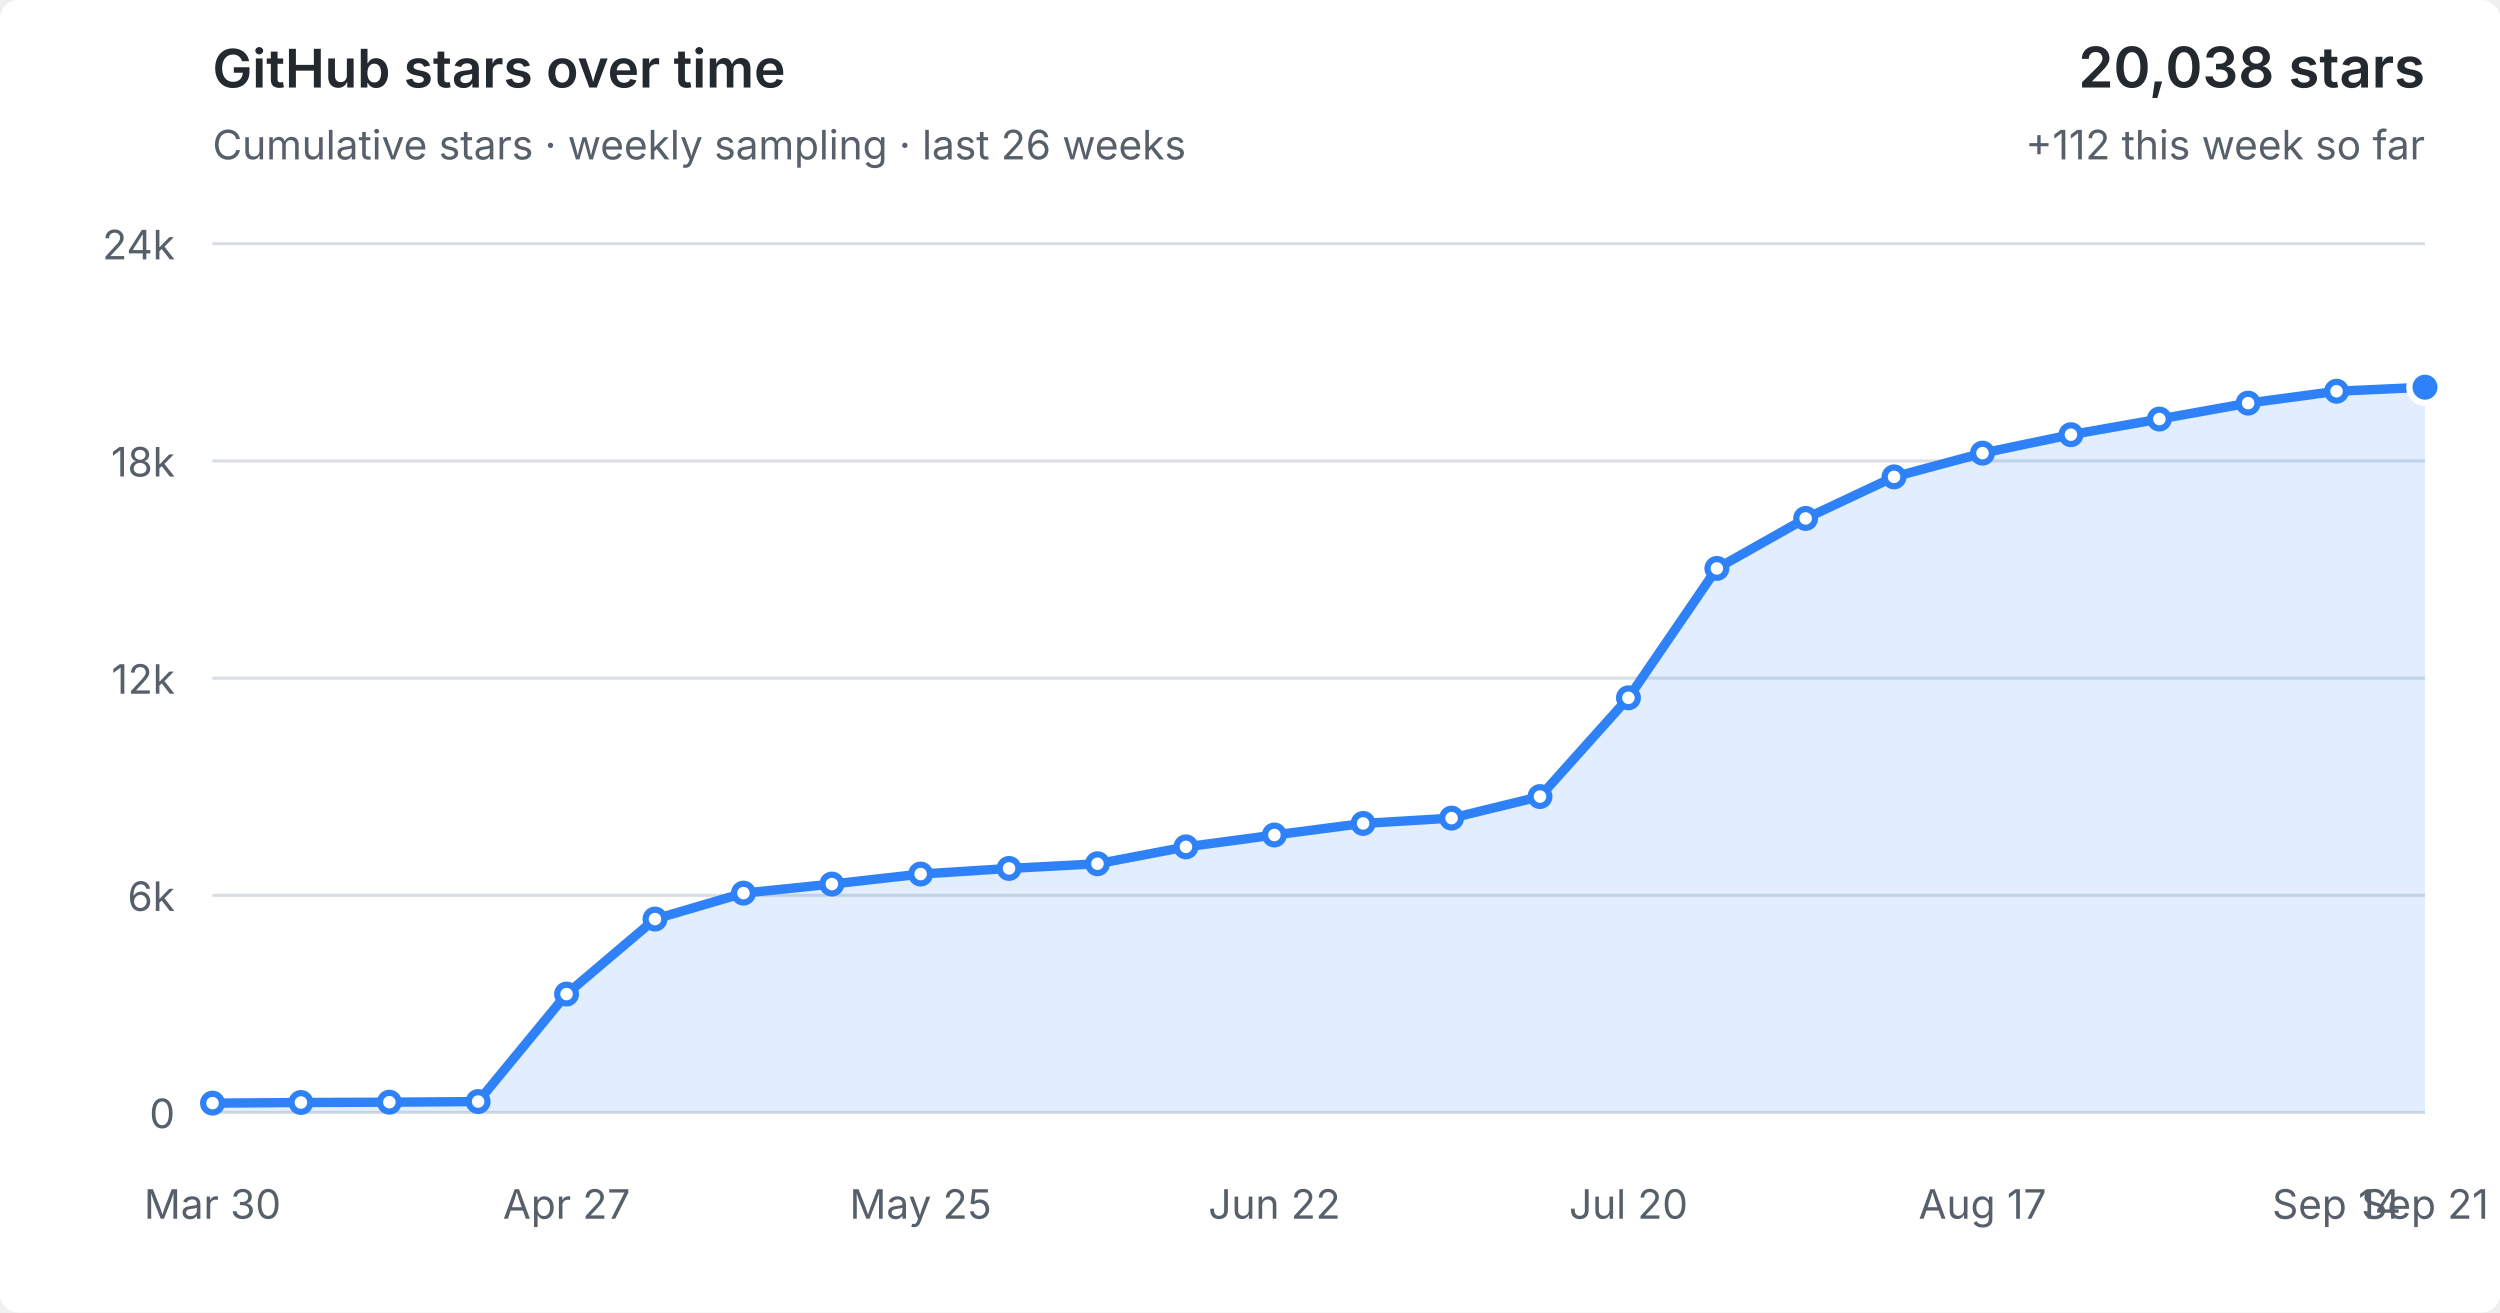
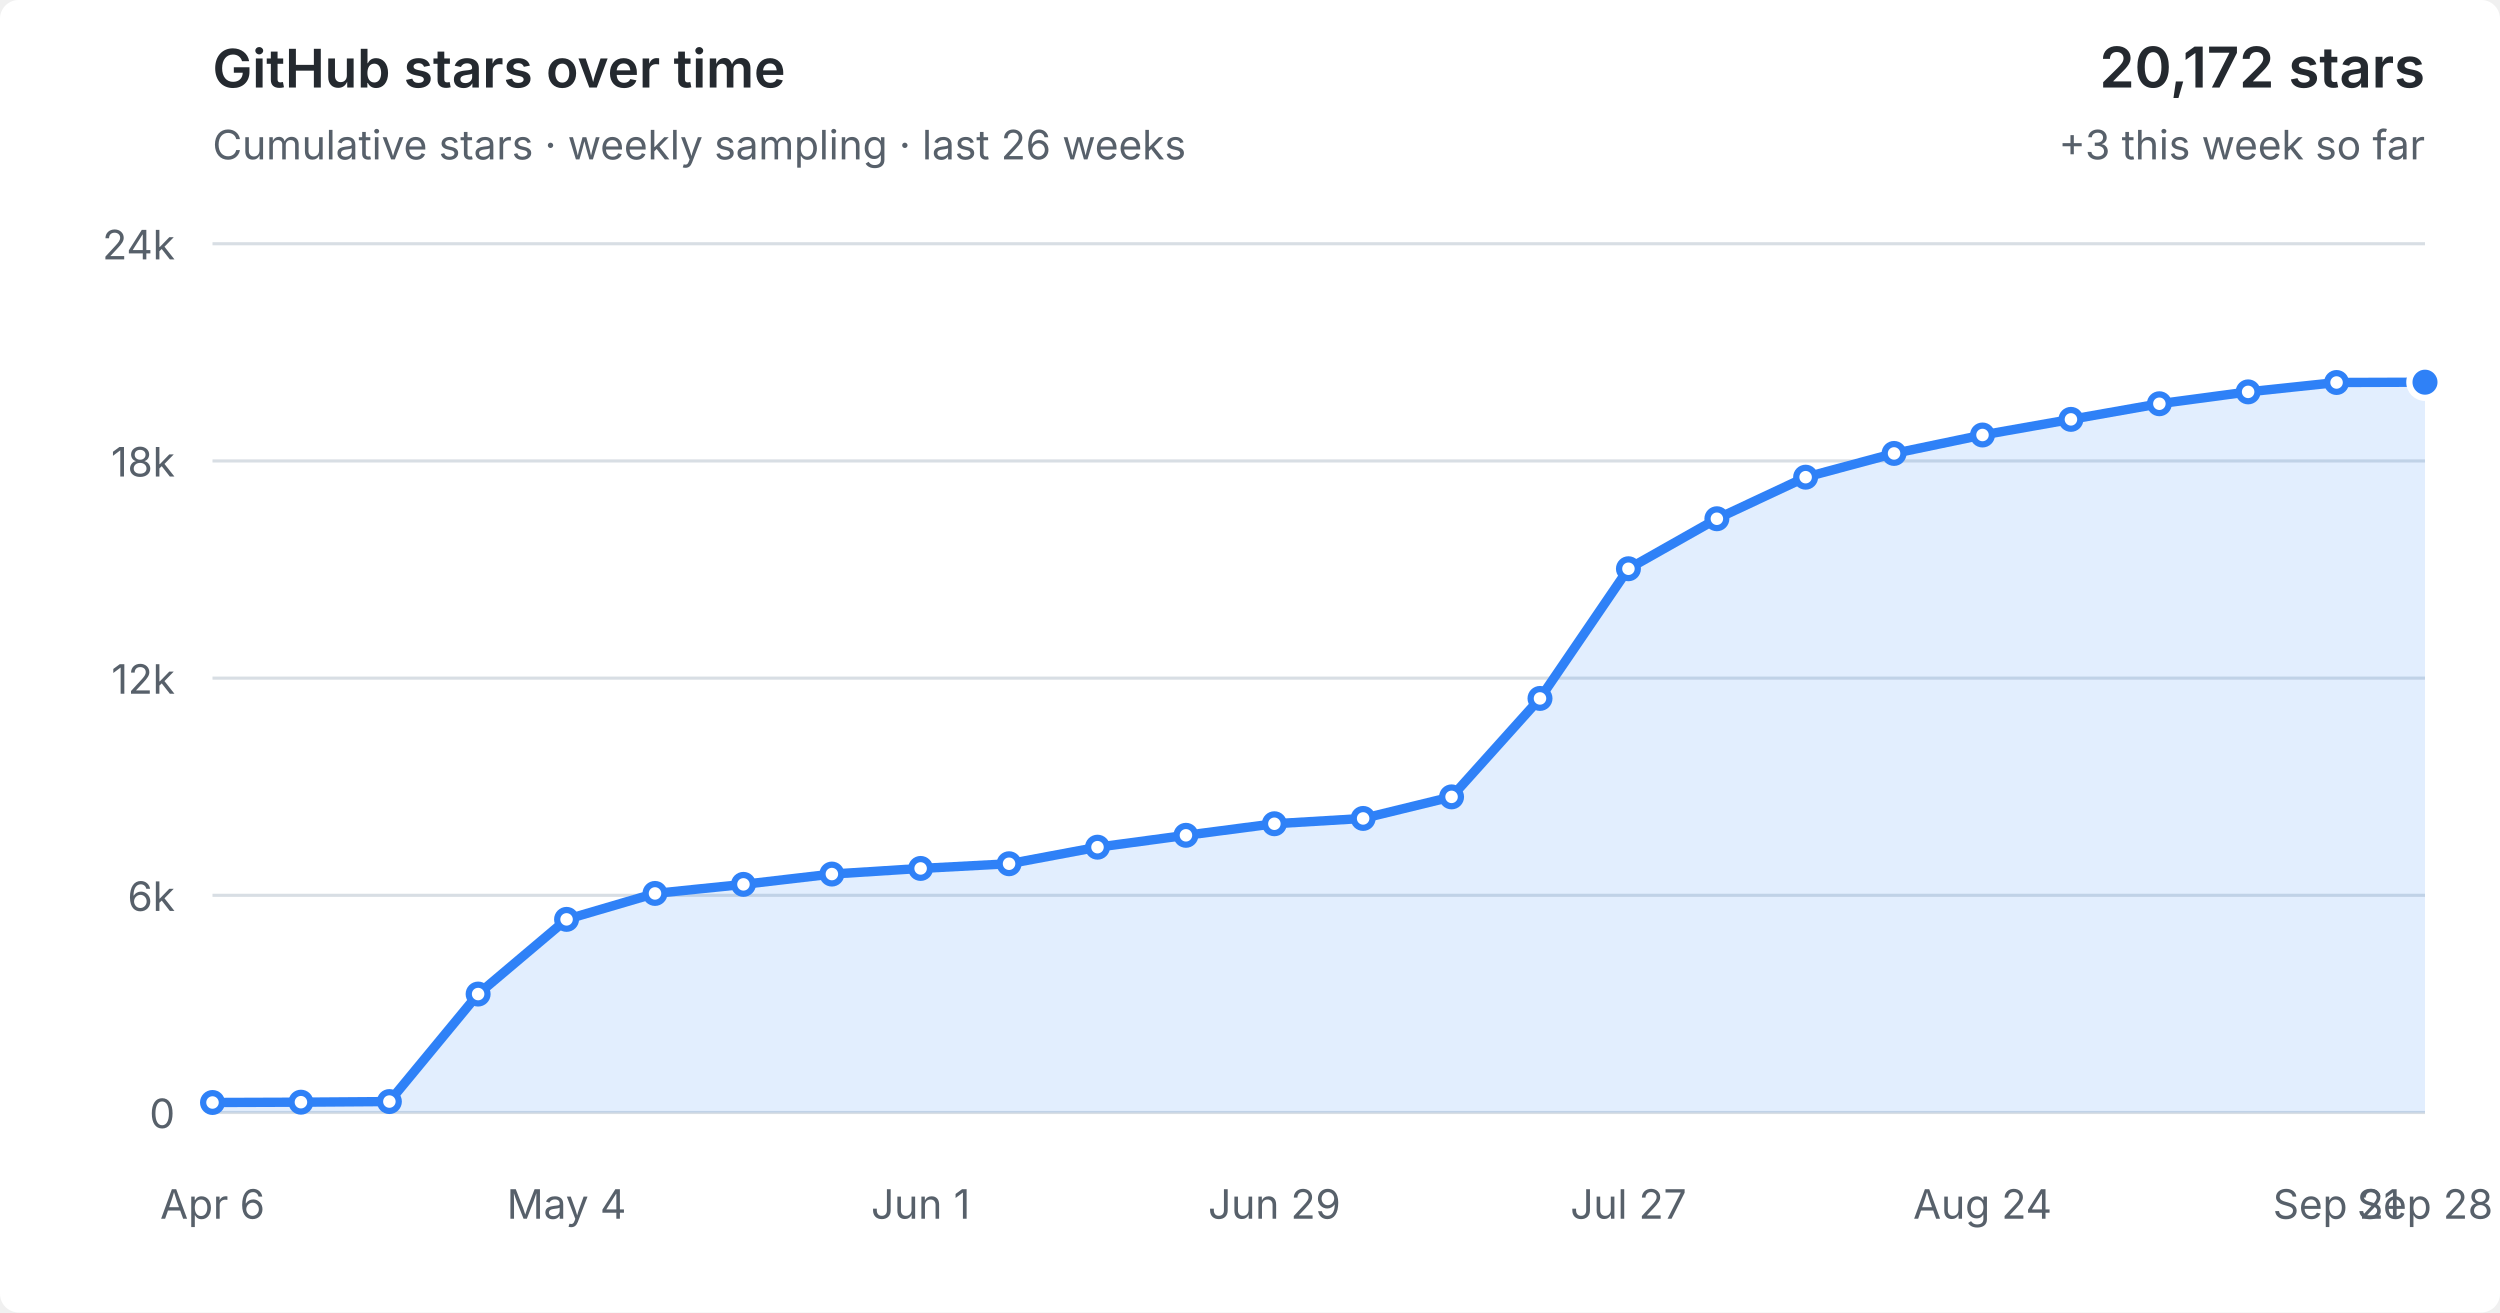
<svg xmlns="http://www.w3.org/2000/svg" viewBox="0 0 800 420" role="img" aria-labelledby="title desc">
  <style>
  :root { color-scheme: light dark; }
  .bg { fill: #fff; } text { fill: #57606a; font: 13px -apple-system,BlinkMacSystemFont,"Segoe UI",sans-serif; }
  .grid { stroke: #d8dee4; stroke-width: 1; }
  .area { fill: #2f81f7; fill-opacity: .14; } .line { fill: none; stroke: #2f81f7; stroke-width: 3; stroke-linejoin: round; stroke-linecap: round; }
  .point { fill: #fff; stroke: #2f81f7; stroke-width: 2; } .point.current { fill: #2f81f7; stroke: #fff; stroke-width: 2; }
  .heading { fill: #24292f; font-size: 17px; font-weight: 600; } .metric { fill: #24292f; font-size: 18px; font-weight: 600; }
  @media (prefers-color-scheme: dark) { .bg { fill: #0d1117; } text { fill: #8b949e; } .grid { stroke: #30363d; } .area { fill: #58a6ff; fill-opacity: .16; } .line { stroke: #58a6ff; } .point { fill: #0d1117; stroke: #58a6ff; } .point.current { fill: #58a6ff; stroke: #0d1117; } .heading,.metric { fill: #f0f6fc; } }
</style>
  <rect class="bg" width="100%" height="100%" rx="6" />
  <text class="heading" x="68" y="28">GitHub stars over time</text>
  <text x="68" y="51">Cumulative stars · weekly sampling · last 26 weeks</text>
-   <text class="metric" x="776" y="28" text-anchor="end">20,038 stars</text>
-   <text x="776" y="51" text-anchor="end">+112 this week so far</text>
+   <text class="metric" x="776" y="28" text-anchor="end">20,172 stars</text>
+   <text x="776" y="51" text-anchor="end">+3 this week so far</text>
  <line x1="68" y1="356.0" x2="776" y2="356.0" class="grid" />
  <text x="56" y="361.0" text-anchor="end">0</text>
  <line x1="68" y1="286.5" x2="776" y2="286.5" class="grid" />
  <text x="56" y="291.5" text-anchor="end">6k</text>
  <line x1="68" y1="217.0" x2="776" y2="217.0" class="grid" />
  <text x="56" y="222.0" text-anchor="end">12k</text>
  <line x1="68" y1="147.5" x2="776" y2="147.5" class="grid" />
  <text x="56" y="152.5" text-anchor="end">18k</text>
  <line x1="68" y1="78.0" x2="776" y2="78.0" class="grid" />
  <text x="56" y="83.0" text-anchor="end">24k</text>
-   <polygon class="area" points="68,356.0 68.0,353.0 96.3,352.8 124.6,352.7 153.0,352.5 181.3,318.1 209.6,294.1 237.9,285.8 266.2,282.9 294.6,279.7 322.9,277.9 351.2,276.4 379.5,271.0 407.8,267.2 436.2,263.5 464.5,261.8 492.8,254.9 521.1,223.3 549.4,181.9 577.8,165.9 606.1,152.6 634.4,145.0 662.7,139.1 691.0,134.1 719.4,129.0 747.7,125.2 776.0,123.9 776,356.0" />
-   <polyline class="line" points="68.0,353.0 96.3,352.8 124.6,352.7 153.0,352.5 181.3,318.1 209.6,294.1 237.9,285.8 266.2,282.9 294.6,279.7 322.9,277.9 351.2,276.4 379.5,271.0 407.8,267.2 436.2,263.5 464.5,261.8 492.8,254.9 521.1,223.3 549.4,181.9 577.8,165.9 606.1,152.6 634.4,145.0 662.7,139.1 691.0,134.1 719.4,129.0 747.7,125.2 776.0,123.9" />
-   <circle class="point" cx="68.0" cy="353.0" r="3" />
-   <circle class="point" cx="96.3" cy="352.8" r="3" />
-   <circle class="point" cx="124.6" cy="352.7" r="3" />
-   <circle class="point" cx="153.0" cy="352.5" r="3" />
-   <circle class="point" cx="181.3" cy="318.1" r="3" />
-   <circle class="point" cx="209.6" cy="294.1" r="3" />
-   <circle class="point" cx="237.9" cy="285.8" r="3" />
-   <circle class="point" cx="266.2" cy="282.9" r="3" />
-   <circle class="point" cx="294.6" cy="279.7" r="3" />
-   <circle class="point" cx="322.9" cy="277.9" r="3" />
-   <circle class="point" cx="351.2" cy="276.4" r="3" />
-   <circle class="point" cx="379.5" cy="271.0" r="3" />
-   <circle class="point" cx="407.8" cy="267.2" r="3" />
-   <circle class="point" cx="436.2" cy="263.5" r="3" />
-   <circle class="point" cx="464.5" cy="261.8" r="3" />
-   <circle class="point" cx="492.8" cy="254.9" r="3" />
-   <circle class="point" cx="521.1" cy="223.3" r="3" />
-   <circle class="point" cx="549.4" cy="181.9" r="3" />
-   <circle class="point" cx="577.8" cy="165.9" r="3" />
-   <circle class="point" cx="606.1" cy="152.6" r="3" />
-   <circle class="point" cx="634.4" cy="145.0" r="3" />
-   <circle class="point" cx="662.7" cy="139.1" r="3" />
-   <circle class="point" cx="691.0" cy="134.1" r="3" />
-   <circle class="point" cx="719.4" cy="129.0" r="3" />
-   <circle class="point" cx="747.7" cy="125.2" r="3" />
-   <circle class="point current" cx="776.0" cy="123.9" r="5" />
-   <text x="68.0" y="390" text-anchor="middle">Mar 30</text>
-   <text x="181.3" y="390" text-anchor="middle">Apr 27</text>
-   <text x="294.6" y="390" text-anchor="middle">May 25</text>
-   <text x="407.8" y="390" text-anchor="middle">Jun 22</text>
-   <text x="521.1" y="390" text-anchor="middle">Jul 20</text>
-   <text x="634.4" y="390" text-anchor="middle">Aug 17</text>
-   <text x="747.7" y="390" text-anchor="middle">Sep 14</text>
-   <text x="776.0" y="390" text-anchor="middle">Sep 21</text>
+   <polygon class="area" points="68,356.0 68.0,352.8 96.3,352.7 124.6,352.5 153.0,318.1 181.3,294.2 209.6,285.9 237.9,283.0 266.2,279.7 294.6,277.9 322.9,276.4 351.2,271.1 379.5,267.3 407.8,263.6 436.2,261.9 464.5,255.0 492.8,223.5 521.1,182.0 549.4,166.0 577.8,152.7 606.1,145.1 634.4,139.2 662.7,134.2 691.0,129.2 719.4,125.4 747.7,122.4 776.0,122.3 776,356.0" />
+   <polyline class="line" points="68.0,352.8 96.3,352.7 124.6,352.5 153.0,318.1 181.3,294.2 209.6,285.9 237.9,283.0 266.2,279.7 294.6,277.9 322.9,276.4 351.2,271.1 379.5,267.3 407.8,263.6 436.2,261.9 464.5,255.0 492.8,223.5 521.1,182.0 549.4,166.0 577.8,152.7 606.1,145.1 634.4,139.2 662.7,134.2 691.0,129.2 719.4,125.4 747.7,122.4 776.0,122.3" />
+   <circle class="point" cx="68.0" cy="352.8" r="3" />
+   <circle class="point" cx="96.3" cy="352.7" r="3" />
+   <circle class="point" cx="124.6" cy="352.5" r="3" />
+   <circle class="point" cx="153.0" cy="318.1" r="3" />
+   <circle class="point" cx="181.3" cy="294.2" r="3" />
+   <circle class="point" cx="209.6" cy="285.9" r="3" />
+   <circle class="point" cx="237.9" cy="283.0" r="3" />
+   <circle class="point" cx="266.2" cy="279.7" r="3" />
+   <circle class="point" cx="294.6" cy="277.9" r="3" />
+   <circle class="point" cx="322.9" cy="276.4" r="3" />
+   <circle class="point" cx="351.2" cy="271.1" r="3" />
+   <circle class="point" cx="379.5" cy="267.3" r="3" />
+   <circle class="point" cx="407.8" cy="263.6" r="3" />
+   <circle class="point" cx="436.2" cy="261.9" r="3" />
+   <circle class="point" cx="464.5" cy="255.0" r="3" />
+   <circle class="point" cx="492.8" cy="223.5" r="3" />
+   <circle class="point" cx="521.1" cy="182.0" r="3" />
+   <circle class="point" cx="549.4" cy="166.0" r="3" />
+   <circle class="point" cx="577.8" cy="152.7" r="3" />
+   <circle class="point" cx="606.1" cy="145.1" r="3" />
+   <circle class="point" cx="634.4" cy="139.2" r="3" />
+   <circle class="point" cx="662.7" cy="134.2" r="3" />
+   <circle class="point" cx="691.0" cy="129.2" r="3" />
+   <circle class="point" cx="719.4" cy="125.4" r="3" />
+   <circle class="point" cx="747.7" cy="122.4" r="3" />
+   <circle class="point current" cx="776.0" cy="122.3" r="5" />
+   <text x="68.0" y="390" text-anchor="middle">Apr 6</text>
+   <text x="181.3" y="390" text-anchor="middle">May 4</text>
+   <text x="294.6" y="390" text-anchor="middle">Jun 1</text>
+   <text x="407.8" y="390" text-anchor="middle">Jun 29</text>
+   <text x="521.1" y="390" text-anchor="middle">Jul 27</text>
+   <text x="634.4" y="390" text-anchor="middle">Aug 24</text>
+   <text x="747.7" y="390" text-anchor="middle">Sep 21</text>
+   <text x="776.0" y="390" text-anchor="middle">Sep 28</text>
</svg>
